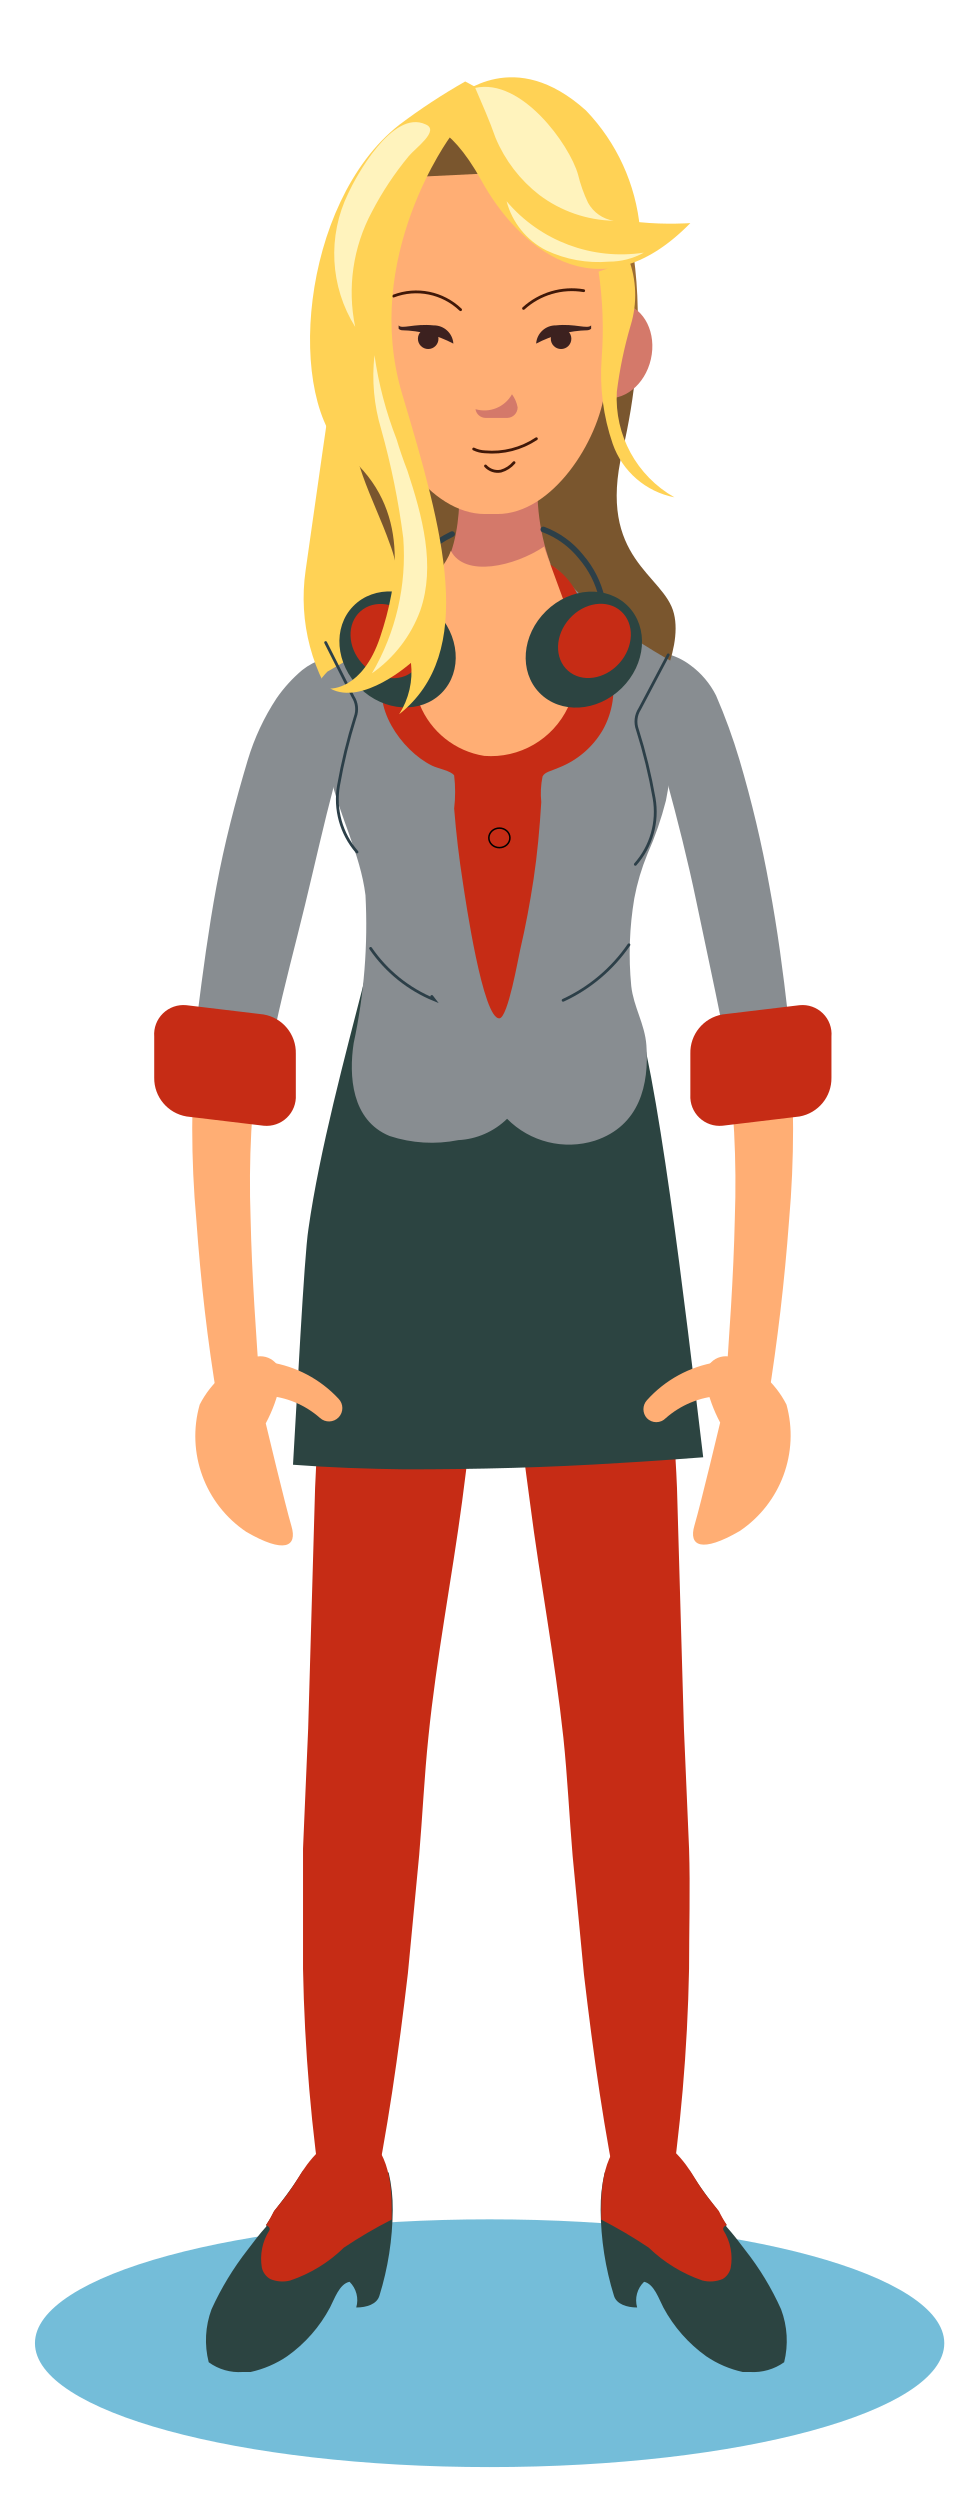
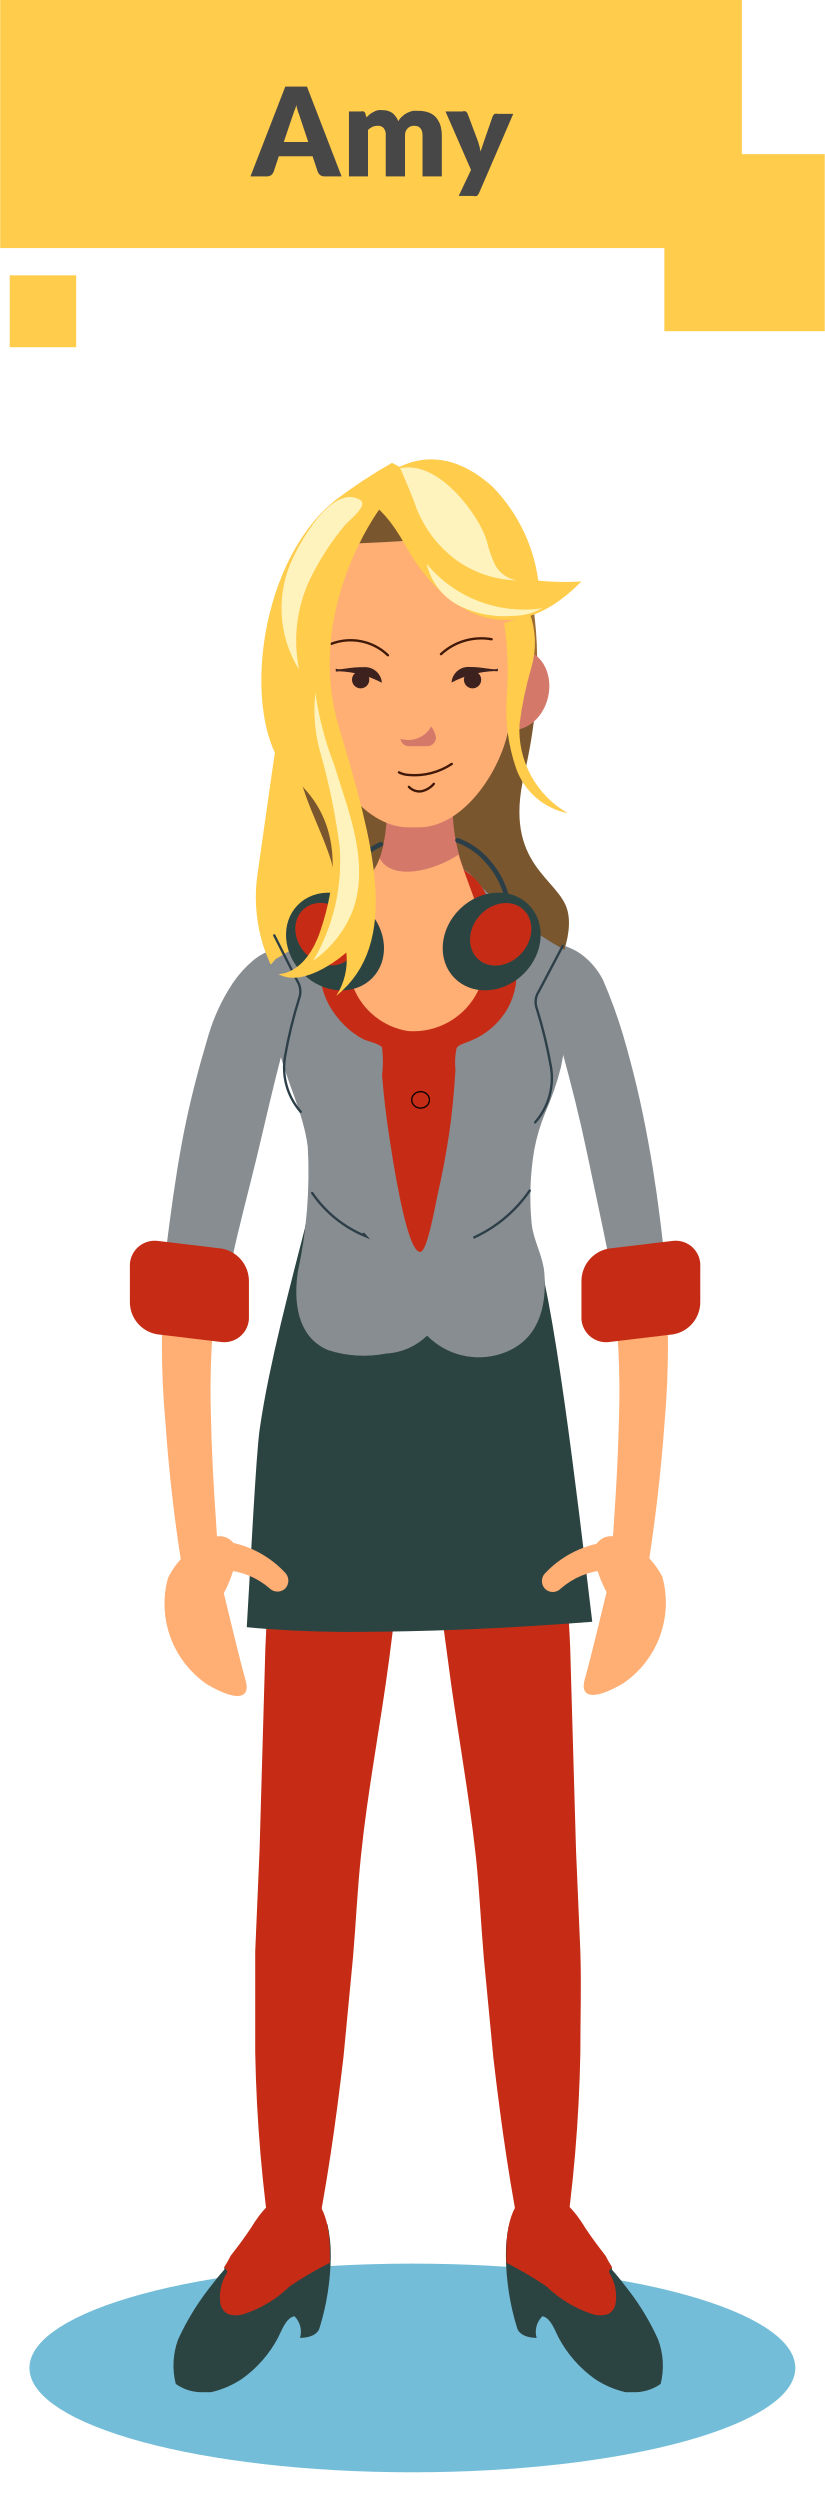
- <svg xmlns="http://www.w3.org/2000/svg" viewBox="0 0 38.11 97.27">
+ <svg xmlns="http://www.w3.org/2000/svg" viewBox="0 0 38.11 115.49">
  <defs>
    <style>
      .cls-1 {
        fill: #74bdd9;
      }

      .cls-2 {
        fill: #c62c15;
      }

      .cls-3 {
        fill: #2c4441;
      }

      .cls-4 {
        fill: #888d91;
      }

      .cls-5 {
        fill: #ffae74;
      }

      .cls-6 {
        fill: #7a562e;
      }

      .cls-7 {
-         fill: #FFD255;
+         fill: #ffcc4b;
      }

      .cls-8 {
        fill: #9c6c32;
      }

      .cls-9 {
        fill: #d4796a;
      }

      .cls-10, .cls-11, .cls-12, .cls-13 {
        fill: none;
        stroke-miterlimit: 10;
      }

      .cls-10 {
        stroke: #000;
        stroke-width: 0.06px;
      }

      .cls-11, .cls-12 {
        stroke: #2c3f48;
      }

      .cls-11, .cls-12, .cls-13 {
        stroke-linecap: round;
      }

      .cls-11, .cls-13 {
        stroke-width: 0.11px;
      }

      .cls-12 {
        stroke-width: 0.22px;
      }

      .cls-13 {
        stroke: #401808;
      }

      .cls-14 {
        fill: #3c211f;
      }

      .cls-15 {
        fill: #fff3bd;
      }
+ 
+       .cls-16 {
+         fill: #474747;
+       }
    </style>
  </defs>
  <g id="LH-PH">
-     <ellipse class="cls-1" cx="19.05" cy="91.17" rx="17.69" ry="4.82" />
+     <ellipse class="cls-1" cx="19.05" cy="109.39" rx="17.69" ry="4.82" />
    <g>
      <g>
-         <path class="cls-2" d="M18.89,49.27l-.19,2.2-.17,2.23c-.14,1.63-.36,3.22-.55,4.72-.4,3-1,6.08-1.31,9.15-.16,1.53-.23,3.07-.36,4.6l-.44,4.61c-.36,3.08-.79,6.15-1.44,9.23a.94.94,0,0,1-1.11.72,1,1,0,0,1-.73-.77,70.37,70.37,0,0,1-.8-9.36c0-1.55,0-3.11,0-4.67l.2-4.67.27-9.38c.06-1.59.19-3.08.23-4.55,0-.73.07-1.58.14-2.41s.19-1.63.33-2.42a3,3,0,0,1,5.91.77Z" />
-         <path class="cls-3" d="M14.79,84.67a2.48,2.48,0,0,1-1.38.37,2.6,2.6,0,0,1-1.61-.59c-.07.1-.14.2-.19.29-.29.44-.61.87-.94,1.29a4.17,4.17,0,0,1-.31.54.09.09,0,0,1,0,.06c-.26.29-.5.6-.73.91a11.48,11.48,0,0,0-1.4,2.31,3.47,3.47,0,0,0-.11,2.06,2,2,0,0,0,1.32.38h.31a4.1,4.1,0,0,0,1.42-.61,5.47,5.47,0,0,0,1.67-1.9c.17-.32.36-.92.76-1a1,1,0,0,1,.26,1c.41,0,.8-.13.9-.45a11.53,11.53,0,0,0,.52-3.34,6.1,6.1,0,0,0-.16-1.47A2.37,2.37,0,0,1,14.79,84.67Z" />
-         <path class="cls-2" d="M10.48,86.78a2.06,2.06,0,0,0-.29,1.46.69.69,0,0,0,.32.43,1.21,1.21,0,0,0,.78.06,5.49,5.49,0,0,0,2.09-1.28,17.79,17.79,0,0,1,1.86-1.09c0-.15,0-.3,0-.45,0-.79-.1-2.8-1.54-2.8-1,0-1.72,1-2.1,1.63s-.61.87-.94,1.29a4.17,4.17,0,0,1-.31.54,0,0,0,0,1,0,0C10.44,86.61,10.53,86.69,10.48,86.78Z" />
+         <path class="cls-2" d="M18.89,67.49l-.19,2.2-.17,2.23c-.14,1.62-.36,3.22-.55,4.71-.4,3.05-1,6.09-1.31,9.15-.16,1.54-.23,3.08-.36,4.61L15.87,95c-.36,3.08-.79,6.15-1.44,9.22a.93.93,0,0,1-1.11.72,1,1,0,0,1-.73-.76,70.37,70.37,0,0,1-.8-9.36c0-1.56,0-3.12,0-4.67l.2-4.67.27-9.38c.06-1.59.19-3.08.23-4.55,0-.73.07-1.58.14-2.41s.19-1.63.33-2.42a3,3,0,0,1,5.91.77Z" />
+         <path class="cls-3" d="M14.79,102.89a2.57,2.57,0,0,1-1.38.37,2.6,2.6,0,0,1-1.61-.59c-.07.1-.14.2-.19.29-.29.44-.61.87-.94,1.29a5,5,0,0,1-.31.54.09.09,0,0,1,0,.06c-.26.29-.5.6-.73.9a11.84,11.84,0,0,0-1.4,2.32,3.47,3.47,0,0,0-.11,2.06,2.1,2.1,0,0,0,1.32.38h.31a4.3,4.3,0,0,0,1.42-.61,5.47,5.47,0,0,0,1.67-1.9c.17-.32.36-.92.76-1a1,1,0,0,1,.26,1c.41,0,.8-.13.9-.45a11.58,11.58,0,0,0,.52-3.34,6.1,6.1,0,0,0-.16-1.47A2.37,2.37,0,0,1,14.79,102.89Z" />
+         <path class="cls-2" d="M10.48,105a2.06,2.06,0,0,0-.29,1.46.69.69,0,0,0,.32.43,1.15,1.15,0,0,0,.78,0,5.35,5.35,0,0,0,2.09-1.27,16.19,16.19,0,0,1,1.86-1.09c0-.15,0-.3,0-.45,0-.79-.1-2.8-1.54-2.8-1,0-1.72,1-2.1,1.63-.29.44-.61.87-.94,1.29a5,5,0,0,1-.31.54,0,0,0,0,1,0,0C10.44,104.83,10.53,104.91,10.48,105Z" />
      </g>
      <g>
-         <path class="cls-2" d="M25.64,48.5c.14.79.25,1.59.33,2.42s.13,1.68.15,2.41c0,1.47.16,3,.22,4.55l.27,9.38.2,4.67c.05,1.56,0,3.12,0,4.67A70.37,70.37,0,0,1,26,86a.92.92,0,0,1-1.07.77.94.94,0,0,1-.77-.72c-.65-3.08-1.08-6.15-1.44-9.23l-.44-4.61c-.13-1.53-.2-3.07-.36-4.6-.33-3.07-.91-6.11-1.3-9.15-.2-1.5-.42-3.09-.56-4.72l-.16-2.23-.2-2.2a3,3,0,0,1,5.91-.77Z" />
-         <path class="cls-3" d="M23.83,84.67a2.52,2.52,0,0,0,1.39.37,2.6,2.6,0,0,0,1.6-.59c.07.1.14.2.19.29.29.44.61.87.94,1.29a4.17,4.17,0,0,0,.31.54.09.09,0,0,0,0,.06c.26.29.5.6.73.91a11,11,0,0,1,1.4,2.31,3.48,3.48,0,0,1,.12,2.06,2.07,2.07,0,0,1-1.33.38H28.9a4.1,4.1,0,0,1-1.42-.61,5.58,5.58,0,0,1-1.67-1.9c-.17-.32-.36-.92-.75-1a1,1,0,0,0-.27,1c-.4,0-.8-.13-.9-.45a11.53,11.53,0,0,1-.52-3.34,6.1,6.1,0,0,1,.16-1.47A2.37,2.37,0,0,0,23.83,84.67Z" />
-         <path class="cls-2" d="M28.15,86.78a2.06,2.06,0,0,1,.28,1.46.68.68,0,0,1-.31.43,1.25,1.25,0,0,1-.79.06,5.64,5.64,0,0,1-2.09-1.28,18.72,18.72,0,0,0-1.85-1.09c0-.15,0-.3,0-.45,0-.79.1-2.8,1.54-2.8,1,0,1.72,1,2.1,1.63s.61.87.94,1.29a4.17,4.17,0,0,0,.31.54,0,0,0,0,0,0,0C28.18,86.61,28.1,86.69,28.15,86.78Z" />
+         <path class="cls-2" d="M25.64,66.72c.14.79.25,1.59.33,2.42s.13,1.68.15,2.41c0,1.47.16,3,.22,4.55l.27,9.38.2,4.67c.05,1.55,0,3.11,0,4.67a70.37,70.37,0,0,1-.8,9.36A.92.92,0,0,1,25,105a.94.94,0,0,1-.77-.73c-.65-3.07-1.08-6.14-1.44-9.22l-.44-4.61c-.13-1.53-.2-3.07-.36-4.61-.33-3.06-.91-6.1-1.3-9.15-.2-1.49-.42-3.09-.56-4.71l-.16-2.23-.2-2.2a3,3,0,0,1,5.91-.77Z" />
+         <path class="cls-3" d="M23.83,102.89a2.6,2.6,0,0,0,3-.22c.07.1.14.2.19.29.29.44.61.87.94,1.29a5,5,0,0,0,.31.54.09.09,0,0,0,0,.06c.26.29.5.6.73.9a11.37,11.37,0,0,1,1.4,2.32,3.47,3.47,0,0,1,.12,2.06,2.13,2.13,0,0,1-1.33.38H28.9a4.3,4.3,0,0,1-1.42-.61,5.58,5.58,0,0,1-1.67-1.9c-.17-.32-.36-.92-.75-1a1,1,0,0,0-.27,1c-.4,0-.8-.13-.9-.45a11.58,11.58,0,0,1-.52-3.34,6.1,6.1,0,0,1,.16-1.47A2.37,2.37,0,0,0,23.83,102.89Z" />
+         <path class="cls-2" d="M28.15,105a2.06,2.06,0,0,1,.28,1.46.68.68,0,0,1-.31.43,1.18,1.18,0,0,1-.79,0,5.5,5.5,0,0,1-2.09-1.27,17,17,0,0,0-1.85-1.09c0-.15,0-.3,0-.45,0-.79.1-2.8,1.54-2.8,1,0,1.72,1,2.1,1.63.29.44.61.87.94,1.29a5,5,0,0,0,.31.54,0,0,0,0,0,0,0C28.18,104.83,28.1,104.91,28.15,105Z" />
      </g>
-       <path class="cls-3" d="M15.75,57.17c2.8,0,5.6-.07,8.39-.25,1.08-.06,2.15-.14,3.22-.22-.72-6-1.79-15.2-2.78-17.89l-10.41-.62C13.45,41,12.43,44.77,12,47.82c-.17,1.07-.46,6.9-.6,9.17C12.82,57.1,14.28,57.15,15.75,57.17Z" />
+       <path class="cls-3" d="M15.75,75.39c2.8,0,5.6-.08,8.39-.25,1.08-.06,2.15-.14,3.22-.22-.72-6-1.79-15.21-2.78-17.89l-10.41-.62C13.45,59.23,12.43,63,12,66c-.17,1.07-.46,6.9-.6,9.17C12.82,75.31,14.28,75.37,15.75,75.39Z" />
      <g>
-         <path class="cls-4" d="M13.29,26.32c-.12,0-.23.07-.23.17s.07.15.12.22a1.21,1.21,0,0,1,.13.44,8.05,8.05,0,0,1,0,1.11A8.52,8.52,0,0,1,13,30.54c-.4,1.51-.75,3.09-1.13,4.66s-.81,3.15-1.15,4.74a4.75,4.75,0,0,1-.36,1.21l-.29.65-.19.41-.1.21a1.27,1.27,0,0,1-.21.32,1.36,1.36,0,0,1-.66.41A1.26,1.26,0,0,1,8,43a1.06,1.06,0,0,1-.36-.31,1.24,1.24,0,0,1-.24-.49,1.49,1.49,0,0,1,0-.17.48.48,0,0,1,0-.17,5.54,5.54,0,0,1,.4-1.59l.09-.2a.91.91,0,0,1,.13-.2,1,1,0,0,1,.18-.18l.16-.1a1.66,1.66,0,0,1,.29-.09.87.87,0,0,1,.56.1,1.15,1.15,0,0,1,.25.19,1.22,1.22,0,0,1,.16.23,1,1,0,0,1,.07.21,2.21,2.21,0,0,1,.07.43c0,.25,0,.46,0,.68l-1.52.19A3.63,3.63,0,0,0,8.05,41c0-.08-.06-.17-.08-.17s0,0,0,.07a.48.48,0,0,0,.11.15.6.6,0,0,0,.22.17.85.85,0,0,0,.51.09,1.42,1.42,0,0,0,.27-.09l.14-.08A.75.75,0,0,0,9.39,41a1,1,0,0,0,.09-.13l0,0a5.13,5.13,0,0,0,.11.89h0a.1.1,0,0,0,0-.07s0-.09-.18-.37a.93.93,0,0,0-.3-.26,1.09,1.09,0,0,0-.83-.12,1.19,1.19,0,0,0-.55.34c-.13.17-.11.17-.15.22s0,0,0,0a.69.69,0,0,1,0-.19v-.57a8.75,8.75,0,0,1,.1-1.24c.21-1.66.43-3.33.74-5s.73-3.29,1.22-4.93a9.15,9.15,0,0,1,1.12-2.4,5.63,5.63,0,0,1,1-1.1,2.55,2.55,0,0,1,.84-.44,1,1,0,0,1,.62.06.68.68,0,0,1,.31.38Z" />
-         <path class="cls-5" d="M10.1,40.68a38.21,38.21,0,0,0-.35,6.72c.05,2.28.22,4.58.38,6.87l-1.67.21c-.39-2.31-.65-4.64-.82-7a40,40,0,0,1,0-7.17Z" />
-         <path class="cls-5" d="M10.91,53.8a.81.81,0,0,0-1-1,3.75,3.75,0,0,0-2.14,1.85A4.49,4.49,0,0,0,9.58,59.6c1.48.86,2,.59,1.76-.22s-1-4-1-4A5.74,5.74,0,0,0,10.91,53.8Z" />
-         <path class="cls-5" d="M10.49,53a4.63,4.63,0,0,1,2.68,1.42.52.52,0,0,1-.72.75,3.5,3.5,0,0,0-2.1-.87.66.66,0,0,1-.63-.68A.64.64,0,0,1,10.4,53h.09Z" />
-         <path class="cls-2" d="M10.26,43.8l-3-.36A1.51,1.51,0,0,1,6,41.93v-1.6a1.14,1.14,0,0,1,1.25-1.22l3,.36A1.51,1.51,0,0,1,11.51,41v1.6A1.14,1.14,0,0,1,10.26,43.8Z" />
+         <path class="cls-4" d="M13.29,44.54c-.12,0-.23.07-.23.17s.07.15.12.21a1.33,1.33,0,0,1,.13.45,8.05,8.05,0,0,1,0,1.11A8.39,8.39,0,0,1,13,48.75c-.4,1.52-.75,3.09-1.13,4.67s-.81,3.15-1.15,4.74a4.88,4.88,0,0,1-.36,1.21l-.29.65-.19.41-.1.21a1.27,1.27,0,0,1-.21.32,1.36,1.36,0,0,1-.66.41,1.26,1.26,0,0,1-1-.13,1.34,1.34,0,0,1-.36-.31,1.31,1.31,0,0,1-.24-.49c0-.09,0-.12,0-.17a.48.48,0,0,1,0-.17,5.53,5.53,0,0,1,.4-1.6l.09-.19A1.2,1.2,0,0,1,8,58.1a1.63,1.63,0,0,1,.18-.17l.16-.1a.82.82,0,0,1,.29-.09.87.87,0,0,1,.56.1.9.9,0,0,1,.25.19,1.24,1.24,0,0,1,.16.22,1.06,1.06,0,0,1,.07.22,2.21,2.21,0,0,1,.07.43c0,.24,0,.46,0,.68l-1.52.18a4.41,4.41,0,0,0-.15-.55c0-.07-.06-.16-.08-.16a.2.2,0,0,0,0,.06.39.39,0,0,0,.11.16.73.73,0,0,0,.22.17.78.78,0,0,0,.51.08,1,1,0,0,0,.27-.08.55.55,0,0,0,.14-.09.83.83,0,0,0,.14-.14c.07-.1.07-.09.09-.14l0,0a5.13,5.13,0,0,0,.11.89h0a.12.12,0,0,0,0-.08s0-.08-.18-.36a1.1,1.1,0,0,0-.3-.27,1.09,1.09,0,0,0-.83-.11,1.19,1.19,0,0,0-.55.34c-.13.17-.11.17-.15.22s0,.05,0,.05a.68.68,0,0,1,0-.19v-.58a8.73,8.73,0,0,1,.1-1.23c.21-1.67.43-3.33.74-5s.73-3.29,1.22-4.93a9,9,0,0,1,1.12-2.4,5.12,5.12,0,0,1,1-1.1,2.55,2.55,0,0,1,.84-.44.89.89,0,0,1,.62.06.65.65,0,0,1,.31.38Z" />
+         <path class="cls-5" d="M10.1,58.9a38.16,38.16,0,0,0-.35,6.72c.05,2.28.22,4.57.38,6.87l-1.67.2c-.39-2.3-.65-4.63-.82-7a40,40,0,0,1,0-7.17Z" />
+         <path class="cls-5" d="M10.91,72a.8.8,0,0,0-1-1A3.75,3.75,0,0,0,7.76,72.9a4.5,4.5,0,0,0,1.82,4.92c1.48.86,2,.59,1.76-.22s-1-4-1-4A5.74,5.74,0,0,0,10.91,72Z" />
+         <path class="cls-5" d="M10.49,71.22a4.7,4.7,0,0,1,2.68,1.43.53.53,0,0,1,0,.74.52.52,0,0,1-.7,0,3.48,3.48,0,0,0-2.1-.86.66.66,0,0,1-.63-.69.64.64,0,0,1,.68-.62h.09Z" />
+         <path class="cls-2" d="M10.26,62l-3-.36A1.51,1.51,0,0,1,6,60.15V58.54a1.15,1.15,0,0,1,1.25-1.22l3,.36a1.53,1.53,0,0,1,1.25,1.52v1.6A1.14,1.14,0,0,1,10.26,62Z" />
      </g>
      <g>
-         <path class="cls-4" d="M24.83,26.07a.64.64,0,0,1,.28-.52,1.1,1.1,0,0,1,.75-.13,2.57,2.57,0,0,1,1,.46,3.3,3.3,0,0,1,1,1.18,22.29,22.29,0,0,1,.91,2.5,45.93,45.93,0,0,1,1.17,4.94c.31,1.66.53,3.32.72,5a10.48,10.48,0,0,1,.09,1.23v.58a1.27,1.27,0,0,1,0,.2l0,0a1.26,1.26,0,0,0-.14-.21,1.15,1.15,0,0,0-.53-.33,1.11,1.11,0,0,0-.8.11,1,1,0,0,0-.29.25.76.76,0,0,0-.18.36.18.18,0,0,0,0,.06s0,0,0,0a4.82,4.82,0,0,0,.07-.89l0,0L29,41a.69.69,0,0,0,.15.14,1,1,0,0,0,.13.09,1,1,0,0,0,.27.08.8.8,0,0,0,.51-.09.69.69,0,0,0,.22-.16.79.79,0,0,0,.11-.15c0-.06,0-.06,0-.07a.84.84,0,0,0-.07.17l-.15.55-1.52-.19a5.3,5.3,0,0,1,0-.68,3.76,3.76,0,0,1,.08-.43,1.19,1.19,0,0,1,.08-.21,1.24,1.24,0,0,1,.16-.22,1.15,1.15,0,0,1,.25-.19.91.91,0,0,1,.55-.09.77.77,0,0,1,.28.09.78.78,0,0,1,.15.1.74.74,0,0,1,.18.17,2,2,0,0,1,.12.2.91.91,0,0,1,.08.2,5.53,5.53,0,0,1,.28,1.56V42s0,.07,0,.14a1,1,0,0,1-.21.43,1.07,1.07,0,0,1-1.12.37,1.13,1.13,0,0,1-.56-.35,1,1,0,0,1-.17-.28l-.09-.19-.14-.4-.2-.65a11.8,11.8,0,0,1-.28-1.22c-.32-1.6-.67-3.2-1-4.79s-.73-3.17-1.15-4.71c-.2-.76-.44-1.52-.69-2.2a2.82,2.82,0,0,1-.17-1,.58.58,0,0,1,.13-.41c0-.06.14-.12.15-.23s-.1-.18-.24-.21Z" />
-         <path class="cls-5" d="M30.7,40.33a40.92,40.92,0,0,1,0,7.17q-.26,3.51-.82,7l-1.67-.21c.16-2.29.33-4.59.38-6.87a38.21,38.21,0,0,0-.35-6.72Z" />
-         <path class="cls-5" d="M27.46,53.8a.81.81,0,0,1,1-1,3.75,3.75,0,0,1,2.14,1.85,4.49,4.49,0,0,1-1.82,4.92c-1.48.86-2,.59-1.76-.22s1-4,1-4A5.74,5.74,0,0,1,27.46,53.8Z" />
-         <path class="cls-5" d="M28,54.31a3.5,3.5,0,0,0-2.1.87.51.51,0,0,1-.73,0,.52.52,0,0,1,0-.7A4.63,4.63,0,0,1,27.88,53h0a.66.66,0,0,1,.74.56.64.64,0,0,1-.55.74Z" />
-         <path class="cls-2" d="M28.11,43.8l3-.36a1.51,1.51,0,0,0,1.24-1.51v-1.6a1.13,1.13,0,0,0-1.24-1.22l-3,.36A1.51,1.51,0,0,0,26.86,41v1.6A1.14,1.14,0,0,0,28.11,43.8Z" />
+         <path class="cls-4" d="M24.83,44.29a.62.62,0,0,1,.28-.52,1,1,0,0,1,.75-.13,2.72,2.72,0,0,1,1,.45,3.33,3.33,0,0,1,1,1.19,22.89,22.89,0,0,1,.91,2.49,46.67,46.67,0,0,1,1.17,4.95c.31,1.65.53,3.32.72,5a10.81,10.81,0,0,1,.09,1.24v.57a1.24,1.24,0,0,1,0,.2l0,0a1.26,1.26,0,0,0-.14-.21,1.07,1.07,0,0,0-.53-.33,1,1,0,0,0-.8.11,1,1,0,0,0-.29.25.81.81,0,0,0-.18.35.26.26,0,0,0,0,.07s0,0,0,0a4.86,4.86,0,0,0,.07-.9l0,0,.09.14a.69.69,0,0,0,.15.14l.13.09a1,1,0,0,0,.27.08.87.87,0,0,0,.51-.09.69.69,0,0,0,.22-.16.55.55,0,0,0,.11-.16s0-.06,0-.06a1,1,0,0,0-.07.16l-.15.55-1.52-.18a5.25,5.25,0,0,1,0-.68,3.76,3.76,0,0,1,.08-.43,1.19,1.19,0,0,1,.08-.21A1.24,1.24,0,0,1,29,58a1.15,1.15,0,0,1,.25-.19.91.91,0,0,1,.55-.09.77.77,0,0,1,.28.09.78.78,0,0,1,.15.1.74.74,0,0,1,.18.17,1.28,1.28,0,0,1,.12.2.87.87,0,0,1,.08.19,5.66,5.66,0,0,1,.28,1.57v.16a1.31,1.31,0,0,1,0,.15,1,1,0,0,1-.21.42,1,1,0,0,1-1.12.38,1.21,1.21,0,0,1-.56-.35,1,1,0,0,1-.17-.28l-.09-.19-.14-.4-.2-.65a12.43,12.43,0,0,1-.28-1.22c-.32-1.6-.67-3.2-1-4.79s-.73-3.17-1.15-4.71c-.2-.76-.44-1.52-.69-2.2a2.82,2.82,0,0,1-.17-1,.56.56,0,0,1,.13-.41c0-.07.14-.12.15-.23s-.1-.18-.24-.21Z" />
+         <path class="cls-5" d="M30.7,58.55a40.92,40.92,0,0,1,0,7.17c-.17,2.34-.44,4.67-.82,7l-1.67-.2c.16-2.3.33-4.59.38-6.87a38.16,38.16,0,0,0-.35-6.72Z" />
+         <path class="cls-5" d="M27.46,72a.8.8,0,0,1,1-1,3.75,3.75,0,0,1,2.14,1.85,4.5,4.5,0,0,1-1.82,4.92c-1.48.86-2,.59-1.76-.22s1-4,1-4A5.74,5.74,0,0,1,27.46,72Z" />
+         <path class="cls-5" d="M28,72.53a3.48,3.48,0,0,0-2.1.86.51.51,0,0,1-.73,0,.52.52,0,0,1,0-.7,4.7,4.7,0,0,1,2.68-1.43h0a.66.66,0,0,1,.74.55.65.65,0,0,1-.55.75Z" />
+         <path class="cls-2" d="M28.11,62l3-.36a1.51,1.51,0,0,0,1.24-1.51V58.54a1.14,1.14,0,0,0-1.24-1.22l-3,.36a1.53,1.53,0,0,0-1.25,1.52v1.6A1.14,1.14,0,0,0,28.11,62Z" />
      </g>
      <g>
-         <path class="cls-6" d="M26.22,23.87c-.37-1.52-3-2.11-2-6.32a23.7,23.7,0,0,0,.53-3.25c-.88-.1-1.74-.28-2.61-.45a48.14,48.14,0,0,0-8.89-.74c-.38,2.54-.93,6.39-1.31,9.08a7.41,7.41,0,0,0,1.49,5.62l.17.21,5,.11,6.63-.54S26.6,25.38,26.22,23.87Z" />
-         <path class="cls-7" d="M15.42,24.07a5.33,5.33,0,0,0-.26-2.93c-.6-1.71-1.72-3.53-1.43-5.41l0,0A6.58,6.58,0,0,1,14,13.12H13.2c-.38,2.54-.93,6.39-1.31,9.08a7.41,7.41,0,0,0,1.49,5.62l.16.21c.26-.37.5-.74.72-1.13A9.28,9.28,0,0,0,15.42,24.07Z" />
-         <path class="cls-8" d="M24,10.08a8.73,8.73,0,0,0-3.37,2.28,12.35,12.35,0,0,0-.89,1c.85.1,1.7.23,2.54.4s1.62.33,2.44.42a17.84,17.84,0,0,0-.07-4.27A3.63,3.63,0,0,0,24,10.08Z" />
+         <path class="cls-6" d="M26.22,42.08c-.37-1.51-3-2.1-2-6.31a23.7,23.7,0,0,0,.53-3.25c-.88-.1-1.74-.28-2.61-.45a48.14,48.14,0,0,0-8.89-.74c-.38,2.54-.93,6.38-1.31,9.08A7.41,7.41,0,0,0,13.38,46l.17.21,5,.1,6.63-.53S26.6,43.59,26.22,42.08Z" />
+         <path class="cls-7" d="M15.42,42.29a5.33,5.33,0,0,0-.26-2.93c-.6-1.71-1.72-3.53-1.43-5.41l0,0A6.58,6.58,0,0,1,14,31.34H13.2c-.38,2.54-.93,6.38-1.31,9.08A7.41,7.41,0,0,0,13.38,46l.16.2a11.86,11.86,0,0,0,.72-1.12A9.39,9.39,0,0,0,15.42,42.29Z" />
+         <path class="cls-8" d="M24,28.3a8.73,8.73,0,0,0-3.37,2.28c-.31.32-.61.65-.89,1,.85.11,1.7.24,2.54.41s1.62.32,2.44.42a17.93,17.93,0,0,0-.07-4.28A4.77,4.77,0,0,0,24,28.3Z" />
      </g>
      <g>
-         <path class="cls-4" d="M26.3,25.83c-.57-.32-1.12-.65-1.65-1a14.46,14.46,0,0,1-2.58-2.22c-.14-.15-.27-.3-.4-.46a1.77,1.77,0,0,0-1-.29c-.95.18-1.9.4-2.86.56a6.43,6.43,0,0,0-.76.17,7.14,7.14,0,0,1-.83,1,15,15,0,0,1-2.75,2.12l-.73.42a3.4,3.4,0,0,0-.38.47c0,.17.08.34.11.53.18,1,.14,2,.37,3,.36,1.61,1.18,3.08,1.38,4.7a21.85,21.85,0,0,1-.46,5.76c-.19,1.26-.09,3,1.4,3.61a5.24,5.24,0,0,0,2.67.16,2.92,2.92,0,0,0,1.9-.83,3.38,3.38,0,0,0,3.42.85c1.74-.58,2.11-2.18,2-3.71-.06-.83-.5-1.49-.59-2.31a13,13,0,0,1,.12-3.41,8.78,8.78,0,0,1,.51-1.72,13.09,13.09,0,0,0,.72-2.08A20.5,20.5,0,0,0,26.27,28a12.51,12.51,0,0,0,.12-2.14A.14.14,0,0,1,26.3,25.83Z" />
-         <path class="cls-2" d="M23.8,26.12a20.14,20.14,0,0,1-1.22-2.73,2.76,2.76,0,0,0-1.74-1.69,4.61,4.61,0,0,0-3.08.24c-.41.15-1,.31-1.1.72-.22.57-.52,1.11-.78,1.67s-.57,1.19-.86,1.79c-.63,1.32.59,3.08,1.79,3.67.22.11.74.2.86.38a5.47,5.47,0,0,1,0,1.29c.08,1,.19,1.92.34,2.88.09.59.78,5.37,1.43,5.28.33-.06.72-2.33.8-2.67.21-.9.38-1.82.52-2.74s.24-2,.3-3a3.25,3.25,0,0,1,.05-1c.09-.18.34-.21.65-.35a3.42,3.42,0,0,0,1.7-1.47A3.29,3.29,0,0,0,23.8,26.12Z" />
-         <path class="cls-9" d="M21.73,22.91a1.94,1.94,0,0,1-.31-.76,0,0,0,0,1,0,0l0-.06a.12.12,0,0,1,0-.15A8.49,8.49,0,0,1,21,17.81H17.8S18.25,21,17,22.5l.06.29a.64.64,0,0,0,0,.07l.59,2.6a1.34,1.34,0,0,0,.3.12,5.28,5.28,0,0,0,2.56.11l.71-.15.65-2.2A.75.75,0,0,1,21.73,22.91Z" />
-         <path class="cls-5" d="M21.18,21.26c-1.16.78-3.09,1.22-3.64.17-.18.55-.66.95-.89,1.48s-.29.92-.44,1.36a4.42,4.42,0,0,0,.12,3.14,3.26,3.26,0,0,0,2.51,2,3.32,3.32,0,0,0,3.26-1.89,5,5,0,0,0,.08-3.42C22.11,23.78,21.14,21.29,21.18,21.26Z" />
-         <ellipse class="cls-10" cx="19.43" cy="32.6" rx="0.41" ry="0.38" />
-         <path class="cls-11" d="M14.42,36.9a5.56,5.56,0,0,0,2.48,2l-.1-.13" />
-         <path class="cls-11" d="M24.47,36.76a6.32,6.32,0,0,1-2.56,2.16" />
-         <path class="cls-11" d="M13.89,33.15a3.13,3.13,0,0,1-.72-2.58,20.77,20.77,0,0,1,.65-2.67.89.89,0,0,0-.09-.8L12.67,25" />
-         <path class="cls-11" d="M24.72,33.63a3.08,3.08,0,0,0,.73-2.57,20.77,20.77,0,0,0-.65-2.67.91.91,0,0,1,.09-.81L26,25.48" />
-         <path class="cls-12" d="M21.14,20.6a3.41,3.41,0,0,1,1.48,1.08,3.74,3.74,0,0,1,.79,3.3" />
-         <path class="cls-12" d="M15.41,25a2.66,2.66,0,0,1,.38-2.69,4.7,4.7,0,0,1,1.8-1.53" />
+         <path class="cls-4" d="M26.3,44a17.33,17.33,0,0,1-1.65-1,14.46,14.46,0,0,1-2.58-2.22c-.14-.15-.27-.3-.4-.46a1.69,1.69,0,0,0-1-.29c-.95.18-1.9.4-2.86.55-.26,0-.51.11-.76.18a7.77,7.77,0,0,1-.83,1,15,15,0,0,1-2.75,2.11l-.73.43a3.4,3.4,0,0,0-.38.47c0,.17.08.34.11.53.18,1,.14,2,.37,3,.36,1.61,1.18,3.07,1.38,4.7a21.78,21.78,0,0,1-.46,5.75c-.19,1.27-.09,3,1.4,3.62a5.35,5.35,0,0,0,2.67.16,2.92,2.92,0,0,0,1.9-.83,3.35,3.35,0,0,0,3.42.84c1.74-.57,2.11-2.17,2-3.7-.06-.83-.5-1.49-.59-2.31a13,13,0,0,1,.12-3.41,8.58,8.58,0,0,1,.51-1.72,12.87,12.87,0,0,0,.72-2.09,20.21,20.21,0,0,0,.39-3.1,12.57,12.57,0,0,0,.12-2.14A.15.15,0,0,1,26.3,44Z" />
+         <path class="cls-2" d="M23.8,44.34a20.14,20.14,0,0,1-1.22-2.73,2.76,2.76,0,0,0-1.74-1.69,4.67,4.67,0,0,0-3.08.23c-.41.16-1,.32-1.1.73s-.52,1.11-.78,1.66L15,44.34c-.63,1.32.59,3.07,1.79,3.67.22.11.74.2.86.38a5.46,5.46,0,0,1,0,1.29c.08,1,.19,1.92.34,2.88.09.58.78,5.37,1.43,5.27.33,0,.72-2.33.8-2.66.21-.91.38-1.82.52-2.74s.24-2,.3-3a3.22,3.22,0,0,1,.05-1c.09-.18.34-.21.65-.35a3.47,3.47,0,0,0,1.7-1.47A3.29,3.29,0,0,0,23.8,44.34Z" />
+         <path class="cls-9" d="M21.73,41.13a2,2,0,0,1-.31-.76,0,0,0,0,1,0,0l0-.06a.12.12,0,0,1,0-.15A8.49,8.49,0,0,1,21,36H17.8s.45,3.19-.83,4.69L17,41s0,.05,0,.07l.59,2.6a1.34,1.34,0,0,0,.3.12,5.28,5.28,0,0,0,2.56.11,6.53,6.53,0,0,0,.71-.16l.65-2.19A.75.75,0,0,1,21.73,41.13Z" />
+         <path class="cls-5" d="M21.18,39.48c-1.16.78-3.09,1.22-3.64.17-.18.55-.66,1-.89,1.48s-.29.92-.44,1.36a4.42,4.42,0,0,0,.12,3.14,3.28,3.28,0,0,0,2.51,2,3.32,3.32,0,0,0,3.26-1.89,5,5,0,0,0,.08-3.42C22.11,42,21.14,39.5,21.18,39.48Z" />
+         <ellipse class="cls-10" cx="19.43" cy="50.81" rx="0.41" ry="0.38" />
+         <path class="cls-11" d="M14.42,55.11a5.51,5.51,0,0,0,2.48,2L16.8,57" />
+         <path class="cls-11" d="M24.47,55a6.32,6.32,0,0,1-2.56,2.16" />
+         <path class="cls-11" d="M13.89,51.36a3.1,3.1,0,0,1-.72-2.57,20.77,20.77,0,0,1,.65-2.67.92.92,0,0,0-.09-.81l-1.06-2.1" />
+         <path class="cls-11" d="M24.72,51.85a3.09,3.09,0,0,0,.73-2.57,21.33,21.33,0,0,0-.65-2.68.89.89,0,0,1,.09-.8L26,43.69" />
+         <path class="cls-12" d="M21.14,38.82a3.41,3.41,0,0,1,1.48,1.08,3.74,3.74,0,0,1,.79,3.3" />
+         <path class="cls-12" d="M15.41,43.22a2.66,2.66,0,0,1,.38-2.69A4.7,4.7,0,0,1,17.59,39" />
        <g>
-           <ellipse class="cls-3" cx="22.71" cy="25.27" rx="2.41" ry="2.1" transform="translate(-11.19 23.11) rotate(-44.4)" />
-           <ellipse class="cls-2" cx="23.13" cy="24.94" rx="1.55" ry="1.3" transform="translate(-10.88 25.58) rotate(-48.24)" />
+           <ellipse class="cls-3" cx="22.71" cy="43.49" rx="2.41" ry="2.1" transform="translate(-23.94 28.31) rotate(-44.4)" />
+           <ellipse class="cls-2" cx="23.13" cy="43.16" rx="1.55" ry="1.3" transform="translate(-24.47 31.67) rotate(-48.24)" />
        </g>
        <g>
-           <ellipse class="cls-3" cx="15.47" cy="25.27" rx="2.1" ry="2.41" transform="translate(-13.41 18.64) rotate(-45.6)" />
-           <ellipse class="cls-2" cx="15.06" cy="24.94" rx="1.3" ry="1.55" transform="translate(-12.79 16.37) rotate(-41.76)" />
+           <ellipse class="cls-3" cx="15.47" cy="43.49" rx="2.1" ry="2.41" transform="translate(-26.42 24.12) rotate(-45.6)" />
+           <ellipse class="cls-2" cx="15.06" cy="43.16" rx="1.3" ry="1.55" transform="translate(-24.92 20.99) rotate(-41.76)" />
        </g>
      </g>
      <g>
-         <path class="cls-7" d="M19.62,12.78a12.23,12.23,0,0,1,3-2.88,6,6,0,0,1,2.28-1A7.67,7.67,0,0,0,22.8,4.3c-2.8-2.52-4.86-.59-5.09-.53,0,0-4.35,5.49-4.46,5.9,0,.11-.19,1.18-.42,2.73h.48a61.6,61.6,0,0,1,6.22.37Z" />
-         <ellipse class="cls-9" cx="23.85" cy="13.64" rx="1.87" ry="1.51" transform="translate(5.26 33.87) rotate(-77.18)" />
-         <path class="cls-5" d="M19.35,20h-.48c-2.15,0-4-2.84-4.15-4.84L14,9.63c-.22-2.36,1.77-5,4.32-5H20c2.56,0,4.56,2.67,4.32,5l-.78,5.53C23.29,17.17,21.49,20,19.35,20Z" />
-         <path class="cls-9" d="M19.92,15.34a1.23,1.23,0,0,1-1.42.58.4.4,0,0,0,.39.34h.85a.41.41,0,0,0,.4-.41A1.23,1.23,0,0,0,19.92,15.34Z" />
-         <path class="cls-13" d="M18.43,17.47a1.1,1.1,0,0,0,.44.11,3.1,3.1,0,0,0,2-.51" />
-         <path class="cls-13" d="M18.89,18.13a.64.64,0,0,0,.6.2A1.05,1.05,0,0,0,20,18" />
-         <path class="cls-14" d="M23,12.66s0,.1,0,.13a.25.25,0,0,1-.14.06,4.49,4.49,0,0,0-2,.52.76.76,0,0,1,.77-.71C22.37,12.58,22.86,12.82,23,12.66Z" />
-         <ellipse class="cls-14" cx="21.83" cy="13.18" rx="0.4" ry="0.4" />
-         <path class="cls-14" d="M15.51,12.66s0,.1,0,.13a.2.2,0,0,0,.13.06,4.46,4.46,0,0,1,2,.52.76.76,0,0,0-.77-.71C16.11,12.58,15.63,12.82,15.51,12.66Z" />
-         <ellipse class="cls-14" cx="16.66" cy="13.18" rx="0.4" ry="0.4" />
-         <path class="cls-13" d="M15.31,11.52a2.49,2.49,0,0,1,2.61.53" />
-         <path class="cls-13" d="M20.37,12a2.79,2.79,0,0,1,2.34-.69" />
-         <path class="cls-7" d="M23.13,5.68A6,6,0,0,1,24.32,7.4a2,2,0,0,1,.22,1,.82.82,0,0,1-.57.74,1.22,1.22,0,0,1-.5,0L21.8,8.75a4.12,4.12,0,0,1-1.16-.36A2.62,2.62,0,0,1,19.51,7a3.9,3.9,0,0,1-.25-1.44,2.15,2.15,0,0,1,.28-1.08,1.17,1.17,0,0,1,.91-.56,1.72,1.72,0,0,1,.63.16A3.72,3.72,0,0,1,23.33,5.7a.34.34,0,0,0-.16.1" />
-         <path class="cls-6" d="M15.76,6.9c.17,0,3.72-.18,3.72-.18L18.05,4.27Z" />
-         <path class="cls-7" d="M16.39,4.82s1-.23,2.35,2.22,4.46,5.38,8.12,1.64c0,0-3.72.29-4.86-1.17S20.91,3.36,16.39,4.82Z" />
-         <path class="cls-7" d="M17.54,5.29S14.05,10,15.65,15.34s2.92,10.05-.12,12.45a3.06,3.06,0,0,0,.46-2s-1.89,1.69-3.14,1c0,0,1.25.06,1.94-2s1.2-5-1.26-7.07-1.85-9.84,2-12.86a23.78,23.78,0,0,1,2.57-1.69l5.84,3.15Z" />
-         <path class="cls-7" d="M23.29,10.57a15.2,15.2,0,0,1,.12,3.37,8.29,8.29,0,0,0,.43,3.33,3.19,3.19,0,0,0,2.4,2.08A4.43,4.43,0,0,1,24,15.24a16.32,16.32,0,0,1,.54-2.59,4,4,0,0,0-.09-2.6A6,6,0,0,1,23.29,10.57Z" />
-         <path class="cls-15" d="M18.49,3.42c1.8-.4,3.67,2.21,4,3.37a5.55,5.55,0,0,0,.39,1.1,1.39,1.39,0,0,0,1,.7,5,5,0,0,1-2.89-1,5.49,5.49,0,0,1-1.71-2.23C19.05,4.7,18.76,4.05,18.49,3.42Zm-4.94,4.1a5.36,5.36,0,0,0,.27,5.2,6.64,6.64,0,0,1,.65-4.48A12.25,12.25,0,0,1,15.9,6.08c.26-.32,1.23-1,.66-1.24C15.26,4.23,13.82,6.93,13.55,7.52Zm1.88,9.57a14.73,14.73,0,0,1-.86-3.27h0a7.23,7.23,0,0,0,.26,2.88,29.65,29.65,0,0,1,.86,4.23,9.06,9.06,0,0,1-1.22,5.27,5.15,5.15,0,0,0,1.88-2.44c.61-1.75.08-3.69-.5-5.45C15.69,17.9,15.55,17.49,15.43,17.09Zm4.28-9.26a3,3,0,0,0,1.54,1.91,4.77,4.77,0,0,0,2.44.44,2.78,2.78,0,0,0,1.36-.35A5.84,5.84,0,0,1,19.71,7.83Z" />
+         <path class="cls-7" d="M19.62,31a12.05,12.05,0,0,1,3-2.88,6.22,6.22,0,0,1,2.28-1,7.67,7.67,0,0,0-2.14-4.63C20,20,17.94,21.93,17.71,22c0,0-4.35,5.49-4.46,5.9,0,.1-.19,1.18-.42,2.73h.48a61.59,61.59,0,0,1,6.22.36Z" />
+         <ellipse class="cls-9" cx="23.85" cy="31.86" rx="1.87" ry="1.51" transform="translate(-12.51 48.05) rotate(-77.18)" />
+         <path class="cls-5" d="M19.35,38.22h-.48c-2.15,0-4-2.84-4.15-4.84L14,27.85c-.22-2.36,1.77-5,4.32-5H20c2.56,0,4.56,2.67,4.32,5l-.78,5.53C23.29,35.39,21.49,38.22,19.35,38.22Z" />
+         <path class="cls-9" d="M19.92,33.56a1.21,1.21,0,0,1-1.42.57.39.39,0,0,0,.39.34h.85a.4.4,0,0,0,.4-.41A1.21,1.21,0,0,0,19.92,33.56Z" />
+         <path class="cls-13" d="M18.43,35.68a1.11,1.11,0,0,0,.44.12,3.1,3.1,0,0,0,2-.51" />
+         <path class="cls-13" d="M18.89,36.35a.66.66,0,0,0,.6.2,1,1,0,0,0,.55-.34" />
+         <path class="cls-14" d="M23,30.88S23,31,23,31a.19.19,0,0,1-.14,0,4.64,4.64,0,0,0-2,.53.77.77,0,0,1,.77-.72C22.37,30.8,22.86,31,23,30.88Z" />
+         <ellipse class="cls-14" cx="21.83" cy="31.4" rx="0.4" ry="0.4" />
+         <path class="cls-14" d="M15.51,30.88s0,.09,0,.13a.15.15,0,0,0,.13,0,4.6,4.6,0,0,1,2,.53.77.77,0,0,0-.77-.72C16.11,30.8,15.63,31,15.51,30.88Z" />
+         <ellipse class="cls-14" cx="16.66" cy="31.4" rx="0.4" ry="0.4" />
+         <path class="cls-13" d="M15.31,29.74a2.49,2.49,0,0,1,2.61.53" />
+         <path class="cls-13" d="M20.37,30.22a2.75,2.75,0,0,1,2.34-.69" />
+         <path class="cls-7" d="M23.13,23.9a5.88,5.88,0,0,1,1.19,1.72,2,2,0,0,1,.22,1,.82.82,0,0,1-.57.75,1.42,1.42,0,0,1-.5,0L21.8,27a3.84,3.84,0,0,1-1.16-.37,2.64,2.64,0,0,1-1.13-1.37,3.94,3.94,0,0,1-.25-1.44,2.12,2.12,0,0,1,.28-1.08,1.12,1.12,0,0,1,.91-.56,1.72,1.72,0,0,1,.63.16,3.68,3.68,0,0,1,2.25,1.61.34.34,0,0,0-.16.1" />
+         <path class="cls-6" d="M15.76,25.11c.17.06,3.72-.17,3.72-.17l-1.43-2.46Z" />
+         <path class="cls-7" d="M16.39,23s1-.23,2.35,2.22,4.46,5.38,8.12,1.64c0,0-3.72.29-4.86-1.17S20.91,21.58,16.39,23Z" />
+         <path class="cls-7" d="M17.54,23.51s-3.49,4.67-1.89,10.05,2.92,10-.12,12.45A3.08,3.08,0,0,0,16,44s-1.89,1.7-3.14,1c0,0,1.25.06,1.94-2s1.2-5-1.26-7.07-1.85-9.84,2-12.86a23.78,23.78,0,0,1,2.57-1.69l5.84,3.15Z" />
+         <path class="cls-7" d="M23.29,28.79a15.15,15.15,0,0,1,.12,3.37,8.32,8.32,0,0,0,.43,3.33,3.19,3.19,0,0,0,2.4,2.08A4.43,4.43,0,0,1,24,33.45a16.8,16.8,0,0,1,.54-2.59,4.05,4.05,0,0,0-.09-2.6A6,6,0,0,1,23.29,28.79Z" />
+         <path class="cls-15" d="M18.49,21.63c1.8-.39,3.67,2.22,4,3.37a5.42,5.42,0,0,0,.39,1.11,1.39,1.39,0,0,0,1,.7,5,5,0,0,1-2.89-1,5.49,5.49,0,0,1-1.71-2.23C19.05,22.92,18.76,22.27,18.49,21.63Zm-4.94,4.11a5.36,5.36,0,0,0,.27,5.2,6.63,6.63,0,0,1,.65-4.48A12.25,12.25,0,0,1,15.9,24.3c.26-.32,1.23-1,.66-1.25C15.26,22.44,13.82,25.15,13.55,25.74Zm1.88,9.57A14.73,14.73,0,0,1,14.57,32h0a7.25,7.25,0,0,0,.26,2.88,29.37,29.37,0,0,1,.86,4.23,9.06,9.06,0,0,1-1.22,5.27A5.15,5.15,0,0,0,16.32,42c.61-1.76.08-3.69-.5-5.46C15.69,36.11,15.55,35.71,15.43,35.31Zm4.28-9.26A2.91,2.91,0,0,0,21.25,28a4.67,4.67,0,0,0,2.44.45,2.78,2.78,0,0,0,1.36-.35A5.84,5.84,0,0,1,19.71,26.05Z" />
+       </g>
+     </g>
+     <g>
+       <g>
+         <rect class="cls-7" x="0.01" width="34.26" height="11.46" />
+         <rect class="cls-7" x="30.69" y="7.12" width="7.41" height="8.18" />
+         <rect class="cls-7" x="0.45" y="12.72" width="3.07" height="3.32" />
+       </g>
+       <g>
+         <path class="cls-16" d="M15.78,8.15H15a.37.37,0,0,1-.21-.06.33.33,0,0,1-.11-.15l-.24-.72H12.88l-.24.72a.39.39,0,0,1-.11.15.36.36,0,0,1-.2.06h-.76L13.18,4h1ZM13.11,6.56h1.13l-.38-1.14a2,2,0,0,0-.09-.25l-.09-.32c0,.11-.07.22-.1.32a2.56,2.56,0,0,1-.09.26Z" />
+         <path class="cls-16" d="M16.12,8.15v-3h.55a.18.18,0,0,1,.13,0,.15.15,0,0,1,.08.11l.05.16.15-.14a.87.87,0,0,1,.18-.11.7.7,0,0,1,.2-.08.85.85,0,0,1,.23,0,.73.73,0,0,1,.45.14.92.92,0,0,1,.26.37.71.71,0,0,1,.19-.23.73.73,0,0,1,.23-.16,1.14,1.14,0,0,1,.26-.09l.27,0a1.34,1.34,0,0,1,.46.08.83.83,0,0,1,.33.22,1.19,1.19,0,0,1,.2.35,1.73,1.73,0,0,1,.07.48V8.15h-.89V6.27c0-.31-.13-.46-.39-.46a.41.41,0,0,0-.3.12.45.45,0,0,0-.12.34V8.15h-.89V6.27a.5.5,0,0,0-.1-.36.37.37,0,0,0-.29-.1.59.59,0,0,0-.23.05A1,1,0,0,0,17,6V8.15Z" />
+         <path class="cls-16" d="M22.13,8.92a.34.34,0,0,1-.1.13.3.3,0,0,1-.18,0h-.66l.57-1.2-1.18-2.7h.78a.21.21,0,0,1,.16,0,.25.25,0,0,1,.08.1l.48,1.28A2.91,2.91,0,0,1,22.2,7l.06-.18.06-.18.44-1.27a.31.31,0,0,1,.09-.11.28.28,0,0,1,.15,0h.71Z" />
      </g>
    </g>
  </g>
</svg>
